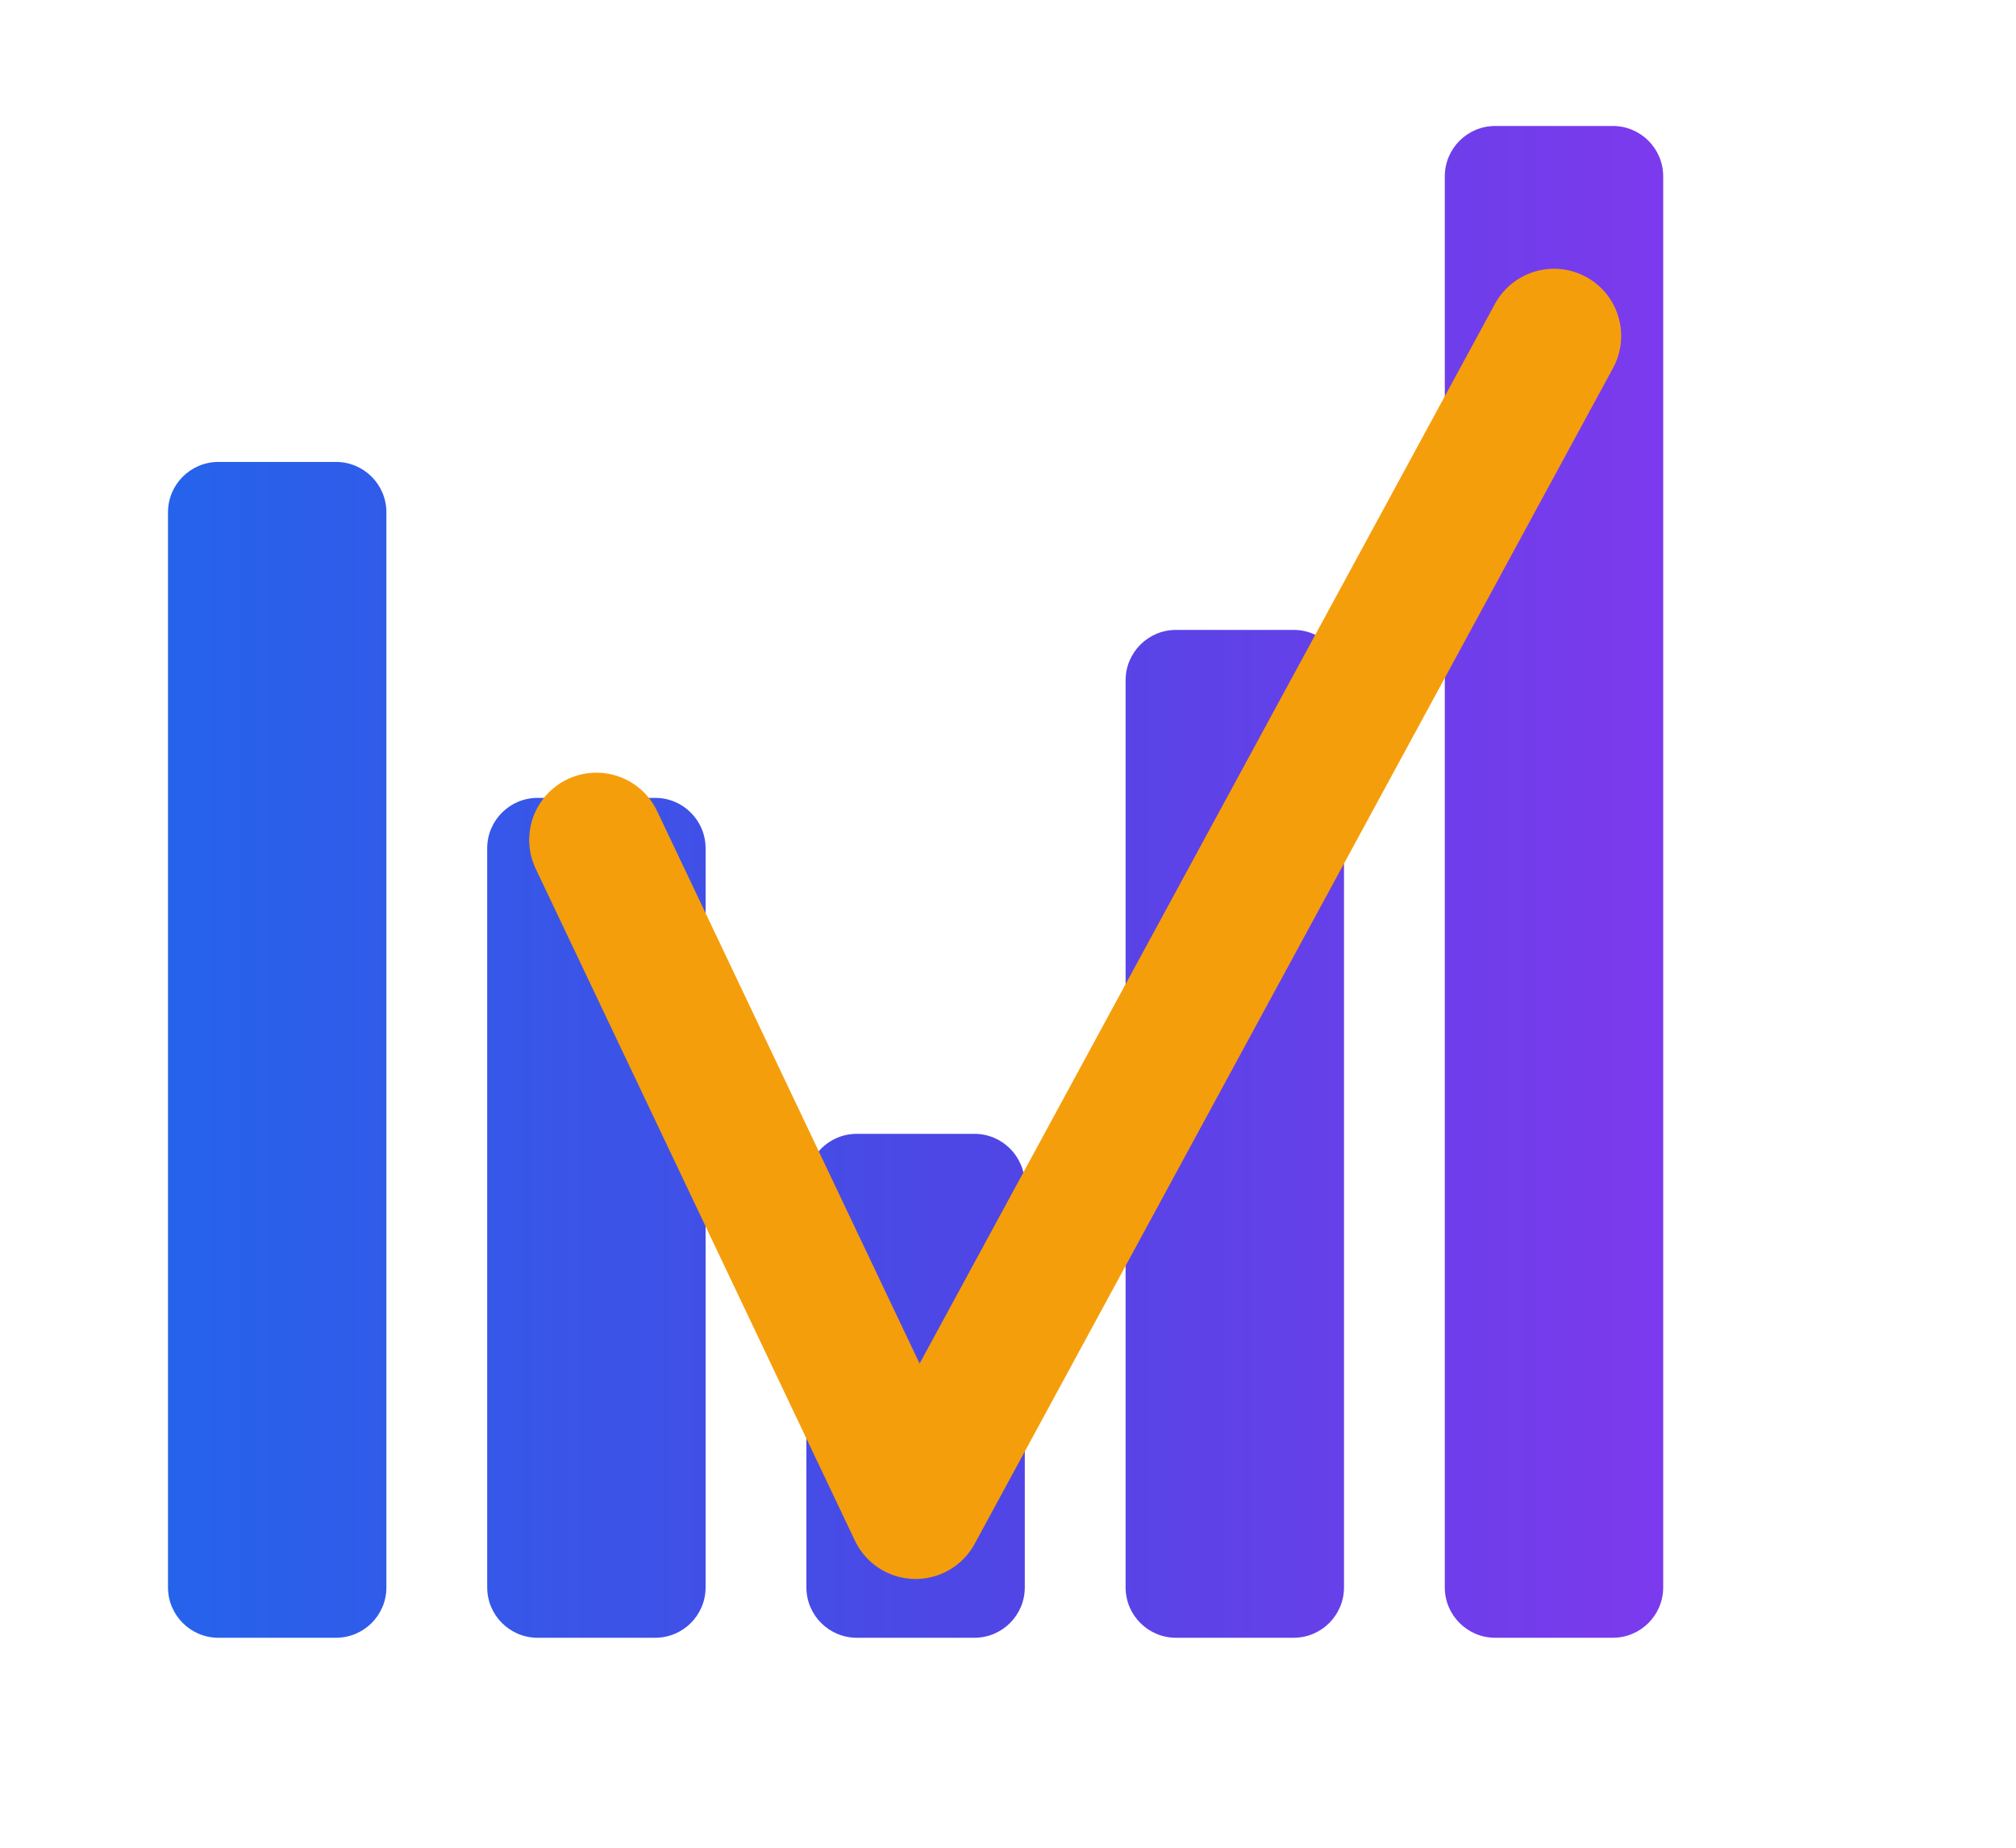
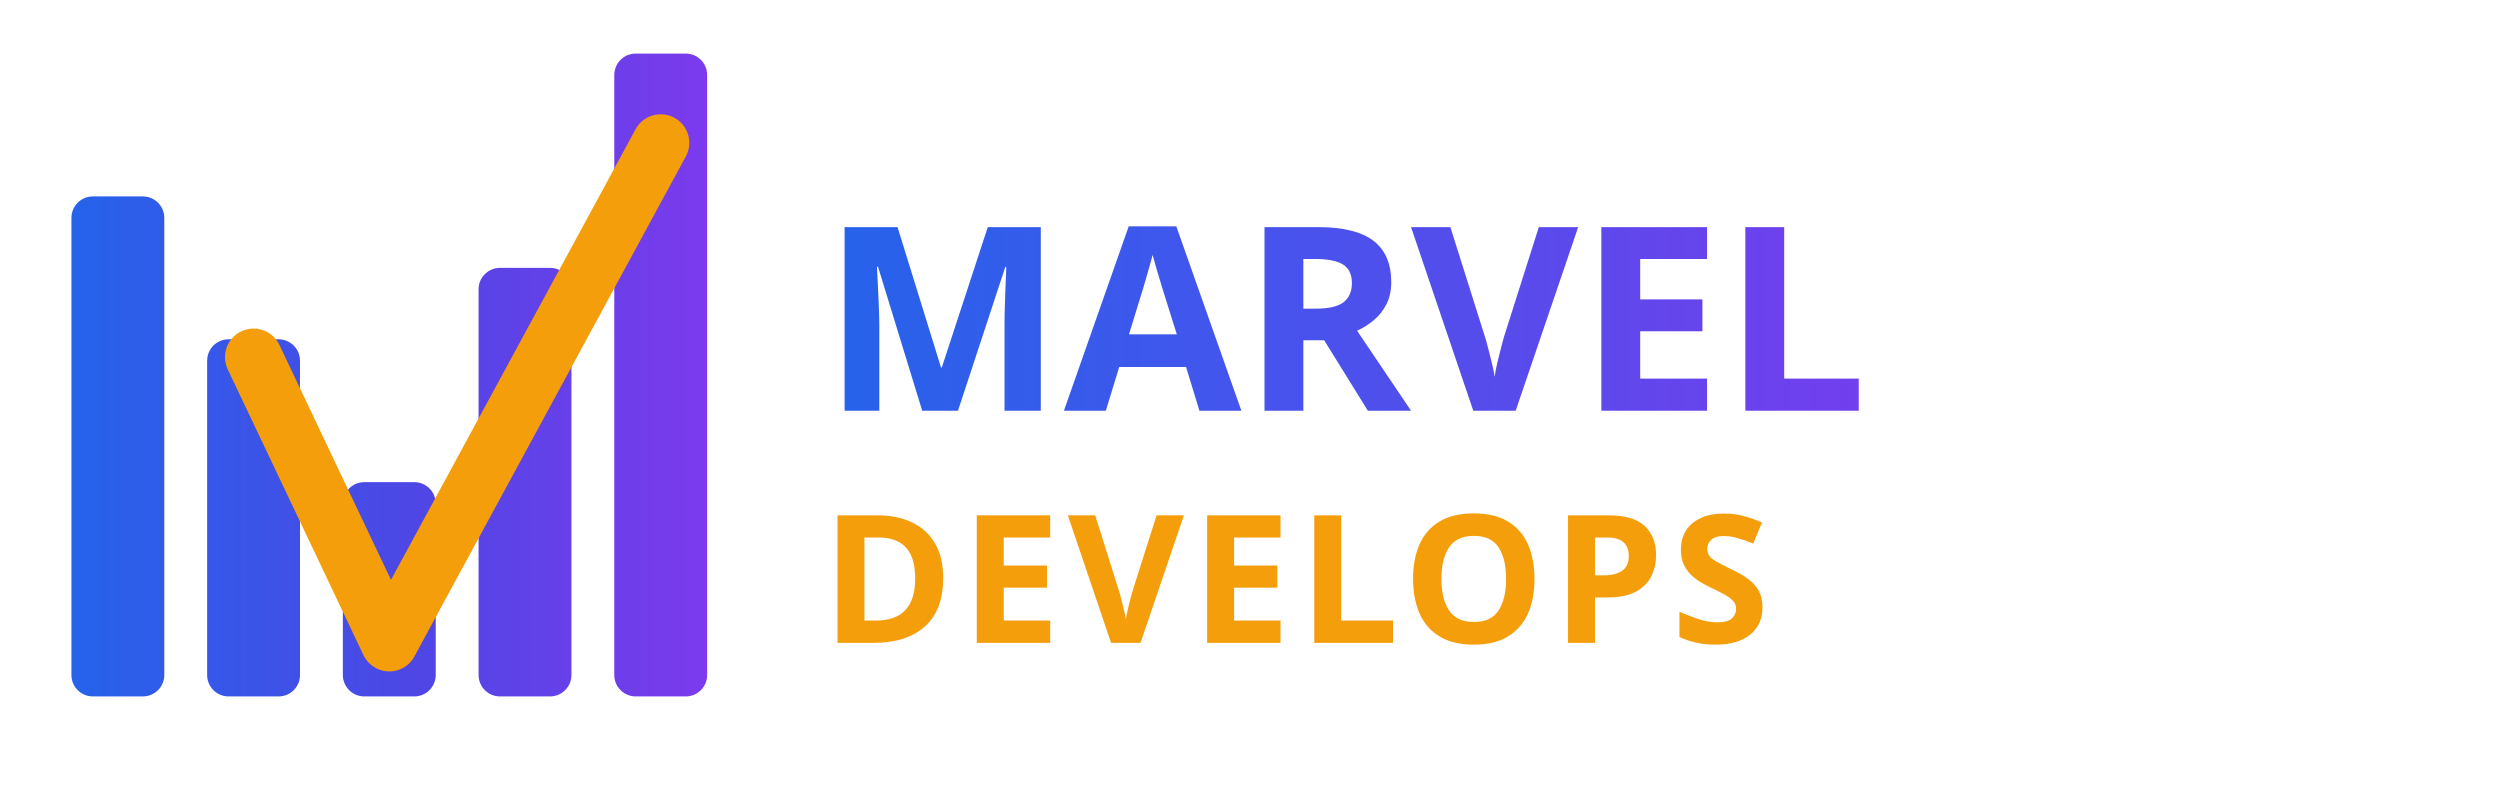
- <svg xmlns="http://www.w3.org/2000/svg" viewBox="0 0 240 220">
+ <svg xmlns="http://www.w3.org/2000/svg" viewBox="0 0 700 220">
  <defs>
    <linearGradient id="barGradient" x1="20" y1="0" x2="198" y2="0" gradientUnits="userSpaceOnUse">
      <stop offset="0%" stop-color="#2563EB" />
      <stop offset="55%" stop-color="#4F46E5" />
+       <stop offset="100%" stop-color="#7C3AED" />
+     </linearGradient>
+     <linearGradient id="textGradient" x1="230" y1="0" x2="560" y2="0" gradientUnits="userSpaceOnUse">
+       <stop offset="0%" stop-color="#2563EB" />
      <stop offset="100%" stop-color="#7C3AED" />
    </linearGradient>
  </defs>
  <rect x="20" y="55" width="26" height="140" rx="6" fill="url(#barGradient)" />
  <rect x="58" y="95" width="26" height="100" rx="6" fill="url(#barGradient)" />
  <rect x="96" y="135" width="26" height="60" rx="6" fill="url(#barGradient)" />
  <rect x="134" y="75" width="26" height="120" rx="6" fill="url(#barGradient)" />
  <rect x="172" y="15" width="26" height="180" rx="6" fill="url(#barGradient)" />
  <path d="M 71 100 L 109 180 L 185 40" fill="none" stroke="#F59E0B" stroke-width="16" stroke-linecap="round" stroke-linejoin="round" />
+   <text x="230" y="115" font-family="Poppins" font-weight="700" font-size="72" fill="url(#textGradient)">MARVEL</text>
+   <text x="230" y="180" font-family="Poppins" font-weight="700" font-size="50" fill="#F59E0B" letter-spacing="2">DEVELOPS</text>
</svg>
